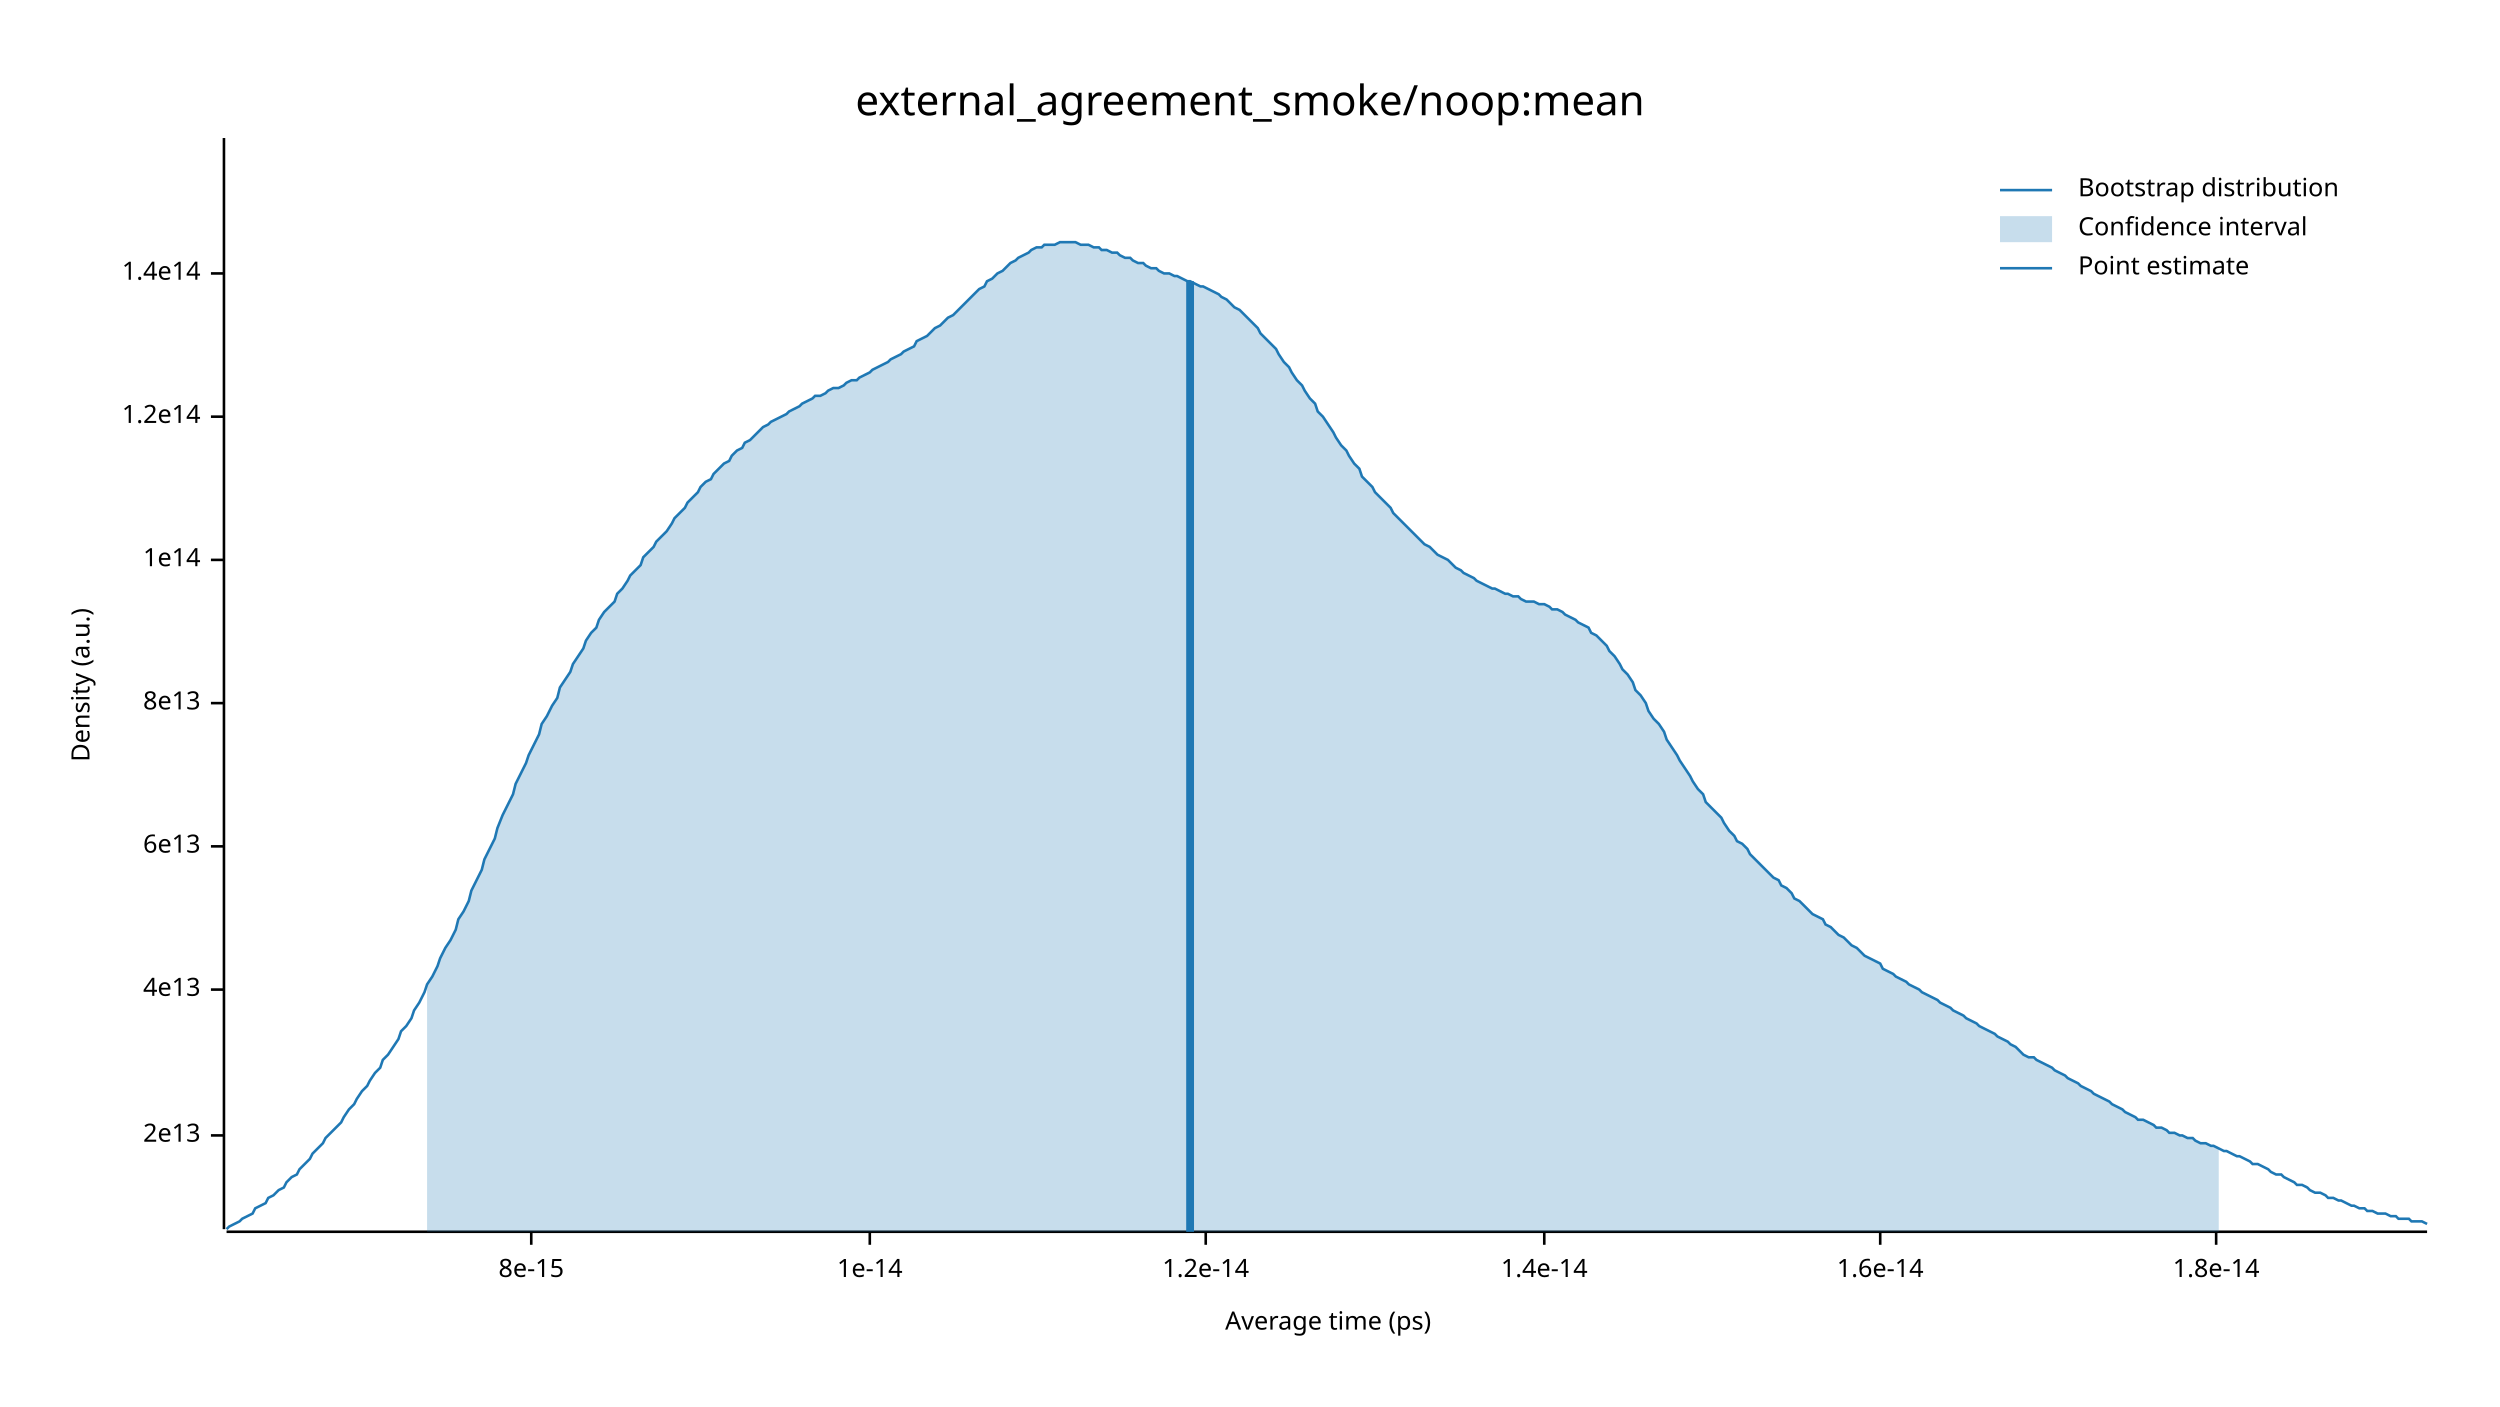
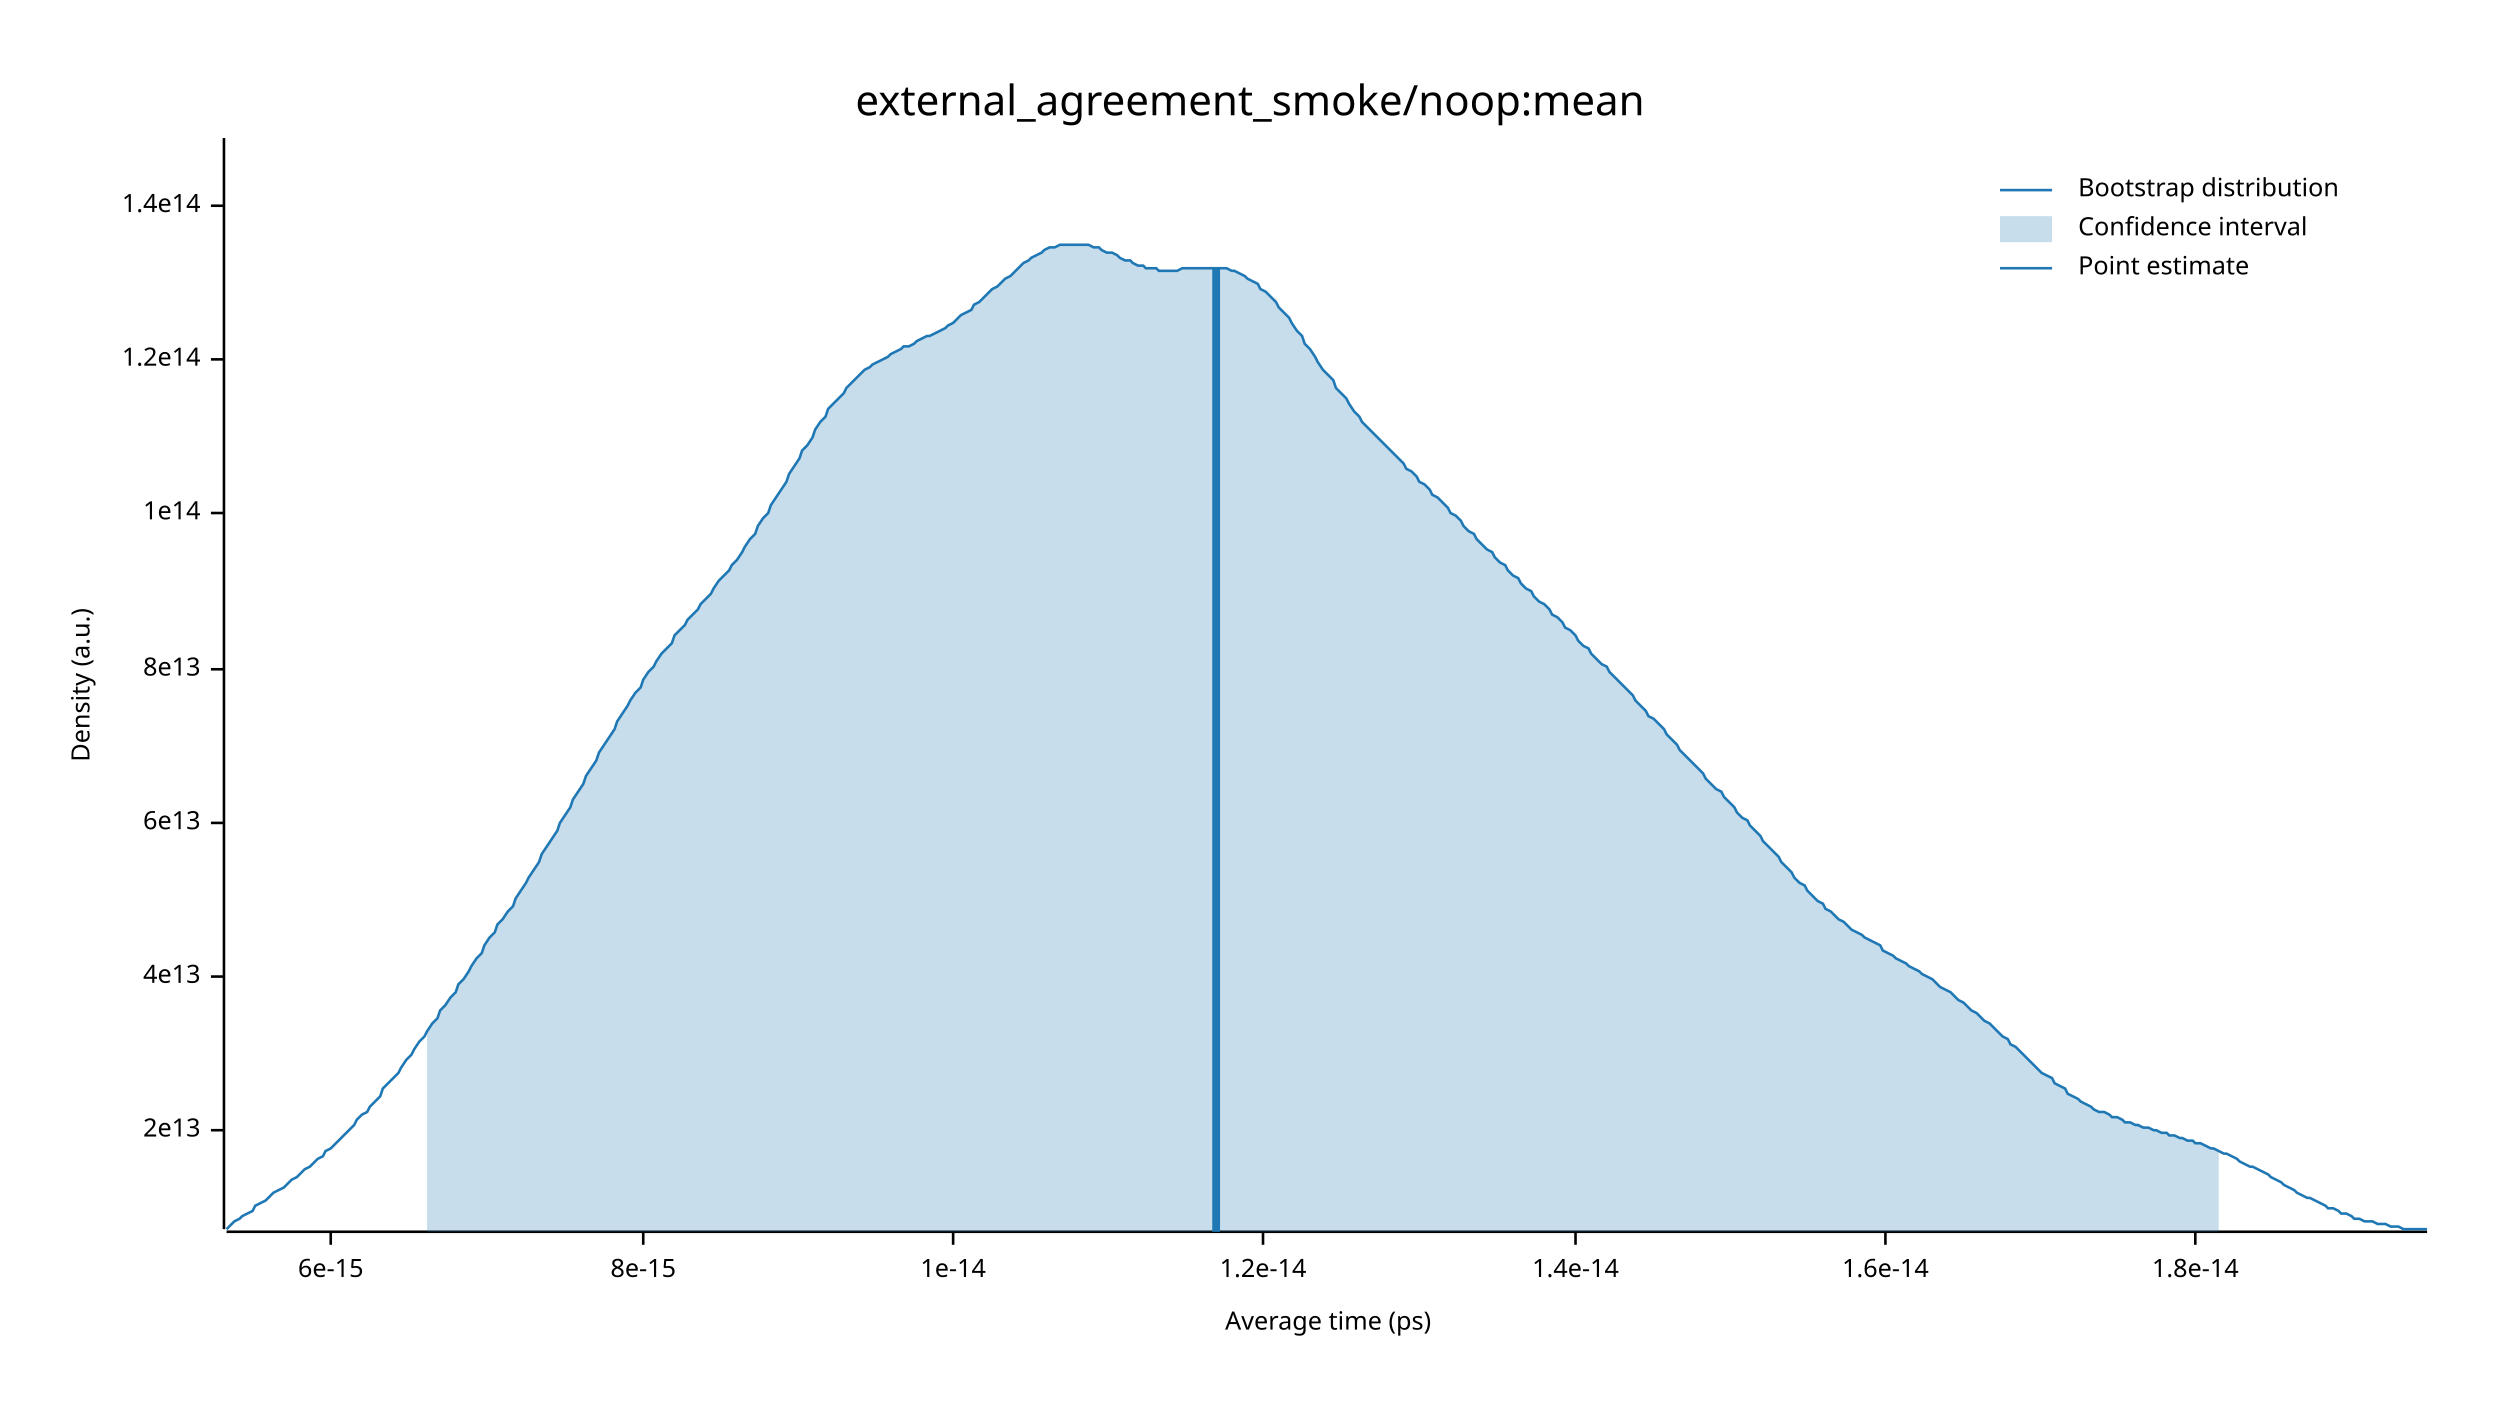
<svg xmlns="http://www.w3.org/2000/svg" width="960" height="540" viewBox="0 0 960 540">
  <text x="480" y="32" dy="0.76em" text-anchor="middle" font-family="sans-serif" font-size="16.129" opacity="1" fill="#000000">
external_agreement_smoke/noop:mean
</text>
  <text x="27" y="263" dy="0.76em" text-anchor="middle" font-family="sans-serif" font-size="9.677" opacity="1" fill="#000000" transform="rotate(270, 27, 263)">
Density (a.u.)
</text>
  <text x="510" y="513" dy="-0.5ex" text-anchor="middle" font-family="sans-serif" font-size="9.677" opacity="1" fill="#000000">
Average time (ps)
</text>
  <polyline fill="none" opacity="1" stroke="#000000" stroke-width="1" points="86,53 86,472 " />
-   <text x="77" y="436" dy="0.5ex" text-anchor="end" font-family="sans-serif" font-size="9.677" opacity="1" fill="#000000">
+   <text x="77" y="434" dy="0.5ex" text-anchor="end" font-family="sans-serif" font-size="9.677" opacity="1" fill="#000000">
2e13
</text>
-   <polyline fill="none" opacity="1" stroke="#000000" stroke-width="1" points="81,436 86,436 " />
-   <text x="77" y="380" dy="0.5ex" text-anchor="end" font-family="sans-serif" font-size="9.677" opacity="1" fill="#000000">
+   <polyline fill="none" opacity="1" stroke="#000000" stroke-width="1" points="81,434 86,434 " />
+   <text x="77" y="375" dy="0.5ex" text-anchor="end" font-family="sans-serif" font-size="9.677" opacity="1" fill="#000000">
4e13
</text>
-   <polyline fill="none" opacity="1" stroke="#000000" stroke-width="1" points="81,380 86,380 " />
-   <text x="77" y="325" dy="0.5ex" text-anchor="end" font-family="sans-serif" font-size="9.677" opacity="1" fill="#000000">
+   <polyline fill="none" opacity="1" stroke="#000000" stroke-width="1" points="81,375 86,375 " />
+   <text x="77" y="316" dy="0.5ex" text-anchor="end" font-family="sans-serif" font-size="9.677" opacity="1" fill="#000000">
6e13
</text>
-   <polyline fill="none" opacity="1" stroke="#000000" stroke-width="1" points="81,325 86,325 " />
-   <text x="77" y="270" dy="0.5ex" text-anchor="end" font-family="sans-serif" font-size="9.677" opacity="1" fill="#000000">
+   <polyline fill="none" opacity="1" stroke="#000000" stroke-width="1" points="81,316 86,316 " />
+   <text x="77" y="257" dy="0.5ex" text-anchor="end" font-family="sans-serif" font-size="9.677" opacity="1" fill="#000000">
8e13
</text>
-   <polyline fill="none" opacity="1" stroke="#000000" stroke-width="1" points="81,270 86,270 " />
-   <text x="77" y="215" dy="0.5ex" text-anchor="end" font-family="sans-serif" font-size="9.677" opacity="1" fill="#000000">
+   <polyline fill="none" opacity="1" stroke="#000000" stroke-width="1" points="81,257 86,257 " />
+   <text x="77" y="197" dy="0.5ex" text-anchor="end" font-family="sans-serif" font-size="9.677" opacity="1" fill="#000000">
1e14
</text>
-   <polyline fill="none" opacity="1" stroke="#000000" stroke-width="1" points="81,215 86,215 " />
-   <text x="77" y="160" dy="0.5ex" text-anchor="end" font-family="sans-serif" font-size="9.677" opacity="1" fill="#000000">
+   <polyline fill="none" opacity="1" stroke="#000000" stroke-width="1" points="81,197 86,197 " />
+   <text x="77" y="138" dy="0.5ex" text-anchor="end" font-family="sans-serif" font-size="9.677" opacity="1" fill="#000000">
1.2e14
</text>
-   <polyline fill="none" opacity="1" stroke="#000000" stroke-width="1" points="81,160 86,160 " />
-   <text x="77" y="105" dy="0.5ex" text-anchor="end" font-family="sans-serif" font-size="9.677" opacity="1" fill="#000000">
+   <polyline fill="none" opacity="1" stroke="#000000" stroke-width="1" points="81,138 86,138 " />
+   <text x="77" y="79" dy="0.5ex" text-anchor="end" font-family="sans-serif" font-size="9.677" opacity="1" fill="#000000">
1.4e14
</text>
-   <polyline fill="none" opacity="1" stroke="#000000" stroke-width="1" points="81,105 86,105 " />
+   <polyline fill="none" opacity="1" stroke="#000000" stroke-width="1" points="81,79 86,79 " />
  <polyline fill="none" opacity="1" stroke="#000000" stroke-width="1" points="87,473 932,473 " />
-   <text x="204" y="483" dy="0.76em" text-anchor="middle" font-family="sans-serif" font-size="9.677" opacity="1" fill="#000000">
+   <text x="127" y="483" dy="0.76em" text-anchor="middle" font-family="sans-serif" font-size="9.677" opacity="1" fill="#000000">
+ 6e-15
+ </text>
+   <polyline fill="none" opacity="1" stroke="#000000" stroke-width="1" points="127,473 127,478 " />
+   <text x="247" y="483" dy="0.76em" text-anchor="middle" font-family="sans-serif" font-size="9.677" opacity="1" fill="#000000">
8e-15
</text>
-   <polyline fill="none" opacity="1" stroke="#000000" stroke-width="1" points="204,473 204,478 " />
-   <text x="334" y="483" dy="0.76em" text-anchor="middle" font-family="sans-serif" font-size="9.677" opacity="1" fill="#000000">
+   <polyline fill="none" opacity="1" stroke="#000000" stroke-width="1" points="247,473 247,478 " />
+   <text x="366" y="483" dy="0.76em" text-anchor="middle" font-family="sans-serif" font-size="9.677" opacity="1" fill="#000000">
1e-14
</text>
-   <polyline fill="none" opacity="1" stroke="#000000" stroke-width="1" points="334,473 334,478 " />
-   <text x="463" y="483" dy="0.76em" text-anchor="middle" font-family="sans-serif" font-size="9.677" opacity="1" fill="#000000">
+   <polyline fill="none" opacity="1" stroke="#000000" stroke-width="1" points="366,473 366,478 " />
+   <text x="485" y="483" dy="0.76em" text-anchor="middle" font-family="sans-serif" font-size="9.677" opacity="1" fill="#000000">
1.2e-14
</text>
-   <polyline fill="none" opacity="1" stroke="#000000" stroke-width="1" points="463,473 463,478 " />
-   <text x="593" y="483" dy="0.76em" text-anchor="middle" font-family="sans-serif" font-size="9.677" opacity="1" fill="#000000">
+   <polyline fill="none" opacity="1" stroke="#000000" stroke-width="1" points="485,473 485,478 " />
+   <text x="605" y="483" dy="0.76em" text-anchor="middle" font-family="sans-serif" font-size="9.677" opacity="1" fill="#000000">
1.4e-14
</text>
-   <polyline fill="none" opacity="1" stroke="#000000" stroke-width="1" points="593,473 593,478 " />
-   <text x="722" y="483" dy="0.76em" text-anchor="middle" font-family="sans-serif" font-size="9.677" opacity="1" fill="#000000">
+   <polyline fill="none" opacity="1" stroke="#000000" stroke-width="1" points="605,473 605,478 " />
+   <text x="724" y="483" dy="0.76em" text-anchor="middle" font-family="sans-serif" font-size="9.677" opacity="1" fill="#000000">
1.6e-14
</text>
-   <polyline fill="none" opacity="1" stroke="#000000" stroke-width="1" points="722,473 722,478 " />
-   <text x="851" y="483" dy="0.76em" text-anchor="middle" font-family="sans-serif" font-size="9.677" opacity="1" fill="#000000">
+   <polyline fill="none" opacity="1" stroke="#000000" stroke-width="1" points="724,473 724,478 " />
+   <text x="843" y="483" dy="0.76em" text-anchor="middle" font-family="sans-serif" font-size="9.677" opacity="1" fill="#000000">
1.8e-14
</text>
-   <polyline fill="none" opacity="1" stroke="#000000" stroke-width="1" points="851,473 851,478 " />
-   <polyline fill="none" opacity="1" stroke="#1F78B4" stroke-width="1" points="87,472 88,471 90,470 92,469 93,468 95,467 97,466 98,464 100,463 102,462 103,460 105,459 107,457 109,456 110,454 112,452 114,451 115,449 117,447 119,445 120,443 122,441 124,439 125,437 127,435 129,433 131,431 132,429 134,426 136,424 137,422 139,419 141,417 142,415 144,412 146,410 147,407 149,405 151,402 153,399 154,396 156,394 158,391 159,388 161,385 163,381 164,378 166,375 168,371 169,368 171,364 173,361 175,357 176,353 178,350 180,346 181,342 183,338 185,334 186,330 188,326 190,322 191,318 193,313 195,309 197,305 198,301 200,297 202,293 203,290 205,286 207,282 208,278 210,275 212,271 214,268 215,264 217,261 219,258 220,255 222,252 224,249 225,246 227,243 229,241 230,238 232,235 234,233 236,231 237,228 239,226 241,223 242,221 244,219 246,217 247,214 249,212 251,210 252,208 254,206 256,204 258,201 259,199 261,197 263,195 264,193 266,191 268,189 269,187 271,185 273,184 274,182 276,180 278,178 280,177 281,175 283,173 285,172 286,170 288,169 290,167 291,166 293,164 295,163 296,162 298,161 300,160 302,159 303,158 305,157 307,156 308,155 310,154 312,153 313,152 315,152 317,151 318,150 320,149 322,149 324,148 325,147 327,146 329,146 330,145 332,144 334,143 335,142 337,141 339,140 341,139 342,138 344,137 346,136 347,135 349,134 351,133 352,131 354,130 356,129 357,128 359,126 361,125 363,123 364,122 366,121 368,119 369,118 371,116 373,114 374,113 376,111 378,110 379,108 381,107 383,105 385,104 386,103 388,101 390,100 391,99 393,98 395,97 396,96 398,95 400,95 401,94 403,94 405,94 407,93 408,93 410,93 412,93 413,93 415,94 417,94 418,94 420,95 422,95 423,96 425,96 427,97 429,97 430,98 432,99 434,99 435,100 437,101 439,101 440,102 442,103 444,103 445,104 447,105 449,105 451,106 452,106 454,107 456,108 457,108 459,109 461,110 462,110 464,111 466,112 468,113 469,114 471,115 473,117 474,118 476,119 478,121 479,122 481,124 483,126 484,128 486,130 488,132 490,134 491,136 493,139 495,141 496,143 498,146 500,148 501,150 503,153 505,155 506,158 508,160 510,163 512,166 513,168 515,171 517,173 518,175 520,178 522,180 523,183 525,185 527,187 528,189 530,191 532,193 534,195 535,197 537,199 539,201 540,202 542,204 544,206 545,207 547,209 549,210 550,211 552,213 554,214 556,215 557,216 559,218 561,219 562,220 564,221 566,222 567,223 569,224 571,225 573,226 574,226 576,227 578,228 579,228 581,229 583,229 584,230 586,231 588,231 589,231 591,232 593,232 595,233 596,234 598,234 600,235 601,236 603,237 605,238 606,239 608,240 610,241 611,243 613,244 615,246 617,248 618,250 620,252 622,255 623,257 625,259 627,262 628,265 630,267 632,270 633,273 635,276 637,278 639,281 640,284 642,287 644,290 645,292 647,295 649,298 650,300 652,303 654,305 655,308 657,310 659,312 661,314 662,316 664,319 666,321 667,323 669,324 671,326 672,328 674,330 676,332 677,333 679,335 681,337 683,338 684,340 686,341 688,343 689,345 691,346 693,348 694,349 696,351 698,352 700,353 701,355 703,356 705,358 706,359 708,360 710,362 711,363 713,364 715,366 716,367 718,368 720,369 722,370 723,372 725,373 727,374 728,375 730,376 732,377 733,378 735,379 737,380 738,381 740,382 742,383 744,384 745,385 747,386 749,387 750,388 752,389 754,390 755,391 757,392 759,393 760,394 762,395 764,396 766,397 767,398 769,399 771,400 772,401 774,402 776,404 777,405 779,406 781,406 782,407 784,408 786,409 788,410 789,411 791,412 793,413 794,414 796,415 798,416 799,417 801,418 803,419 804,420 806,421 808,422 810,423 811,424 813,425 815,426 816,427 818,428 820,429 821,430 823,430 825,431 827,432 828,433 830,433 832,434 833,435 835,435 837,436 838,436 840,437 842,437 843,438 845,439 847,439 849,440 850,440 852,441 854,442 855,442 857,443 859,444 860,444 862,445 864,446 865,447 867,447 869,448 871,449 872,450 874,451 876,451 877,452 879,453 881,454 882,455 884,455 886,456 887,457 889,458 891,458 893,459 894,460 896,460 898,461 899,461 901,462 903,463 904,463 906,464 908,464 909,465 911,465 913,466 915,466 916,466 918,467 920,467 921,468 923,468 925,468 926,469 928,469 930,469 932,470 " />
-   <polygon opacity="0.25" fill="#1F78B4" points="164,378 166,375 168,371 169,368 171,364 173,361 175,357 176,353 178,350 180,346 181,342 183,338 185,334 186,330 188,326 190,322 191,318 193,313 195,309 197,305 198,301 200,297 202,293 203,290 205,286 207,282 208,278 210,275 212,271 214,268 215,264 217,261 219,258 220,255 222,252 224,249 225,246 227,243 229,241 230,238 232,235 234,233 236,231 237,228 239,226 241,223 242,221 244,219 246,217 247,214 249,212 251,210 252,208 254,206 256,204 258,201 259,199 261,197 263,195 264,193 266,191 268,189 269,187 271,185 273,184 274,182 276,180 278,178 280,177 281,175 283,173 285,172 286,170 288,169 290,167 291,166 293,164 295,163 296,162 298,161 300,160 302,159 303,158 305,157 307,156 308,155 310,154 312,153 313,152 315,152 317,151 318,150 320,149 322,149 324,148 325,147 327,146 329,146 330,145 332,144 334,143 335,142 337,141 339,140 341,139 342,138 344,137 346,136 347,135 349,134 351,133 352,131 354,130 356,129 357,128 359,126 361,125 363,123 364,122 366,121 368,119 369,118 371,116 373,114 374,113 376,111 378,110 379,108 381,107 383,105 385,104 386,103 388,101 390,100 391,99 393,98 395,97 396,96 398,95 400,95 401,94 403,94 405,94 407,93 408,93 410,93 412,93 413,93 415,94 417,94 418,94 420,95 422,95 423,96 425,96 427,97 429,97 430,98 432,99 434,99 435,100 437,101 439,101 440,102 442,103 444,103 445,104 447,105 449,105 451,106 452,106 454,107 456,108 457,108 459,109 461,110 462,110 464,111 466,112 468,113 469,114 471,115 473,117 474,118 476,119 478,121 479,122 481,124 483,126 484,128 486,130 488,132 490,134 491,136 493,139 495,141 496,143 498,146 500,148 501,150 503,153 505,155 506,158 508,160 510,163 512,166 513,168 515,171 517,173 518,175 520,178 522,180 523,183 525,185 527,187 528,189 530,191 532,193 534,195 535,197 537,199 539,201 540,202 542,204 544,206 545,207 547,209 549,210 550,211 552,213 554,214 556,215 557,216 559,218 561,219 562,220 564,221 566,222 567,223 569,224 571,225 573,226 574,226 576,227 578,228 579,228 581,229 583,229 584,230 586,231 588,231 589,231 591,232 593,232 595,233 596,234 598,234 600,235 601,236 603,237 605,238 606,239 608,240 610,241 611,243 613,244 615,246 617,248 618,250 620,252 622,255 623,257 625,259 627,262 628,265 630,267 632,270 633,273 635,276 637,278 639,281 640,284 642,287 644,290 645,292 647,295 649,298 650,300 652,303 654,305 655,308 657,310 659,312 661,314 662,316 664,319 666,321 667,323 669,324 671,326 672,328 674,330 676,332 677,333 679,335 681,337 683,338 684,340 686,341 688,343 689,345 691,346 693,348 694,349 696,351 698,352 700,353 701,355 703,356 705,358 706,359 708,360 710,362 711,363 713,364 715,366 716,367 718,368 720,369 722,370 723,372 725,373 727,374 728,375 730,376 732,377 733,378 735,379 737,380 738,381 740,382 742,383 744,384 745,385 747,386 749,387 750,388 752,389 754,390 755,391 757,392 759,393 760,394 762,395 764,396 766,397 767,398 769,399 771,400 772,401 774,402 776,404 777,405 779,406 781,406 782,407 784,408 786,409 788,410 789,411 791,412 793,413 794,414 796,415 798,416 799,417 801,418 803,419 804,420 806,421 808,422 810,423 811,424 813,425 815,426 816,427 818,428 820,429 821,430 823,430 825,431 827,432 828,433 830,433 832,434 833,435 835,435 837,436 838,436 840,437 842,437 843,438 845,439 847,439 849,440 850,440 852,441 852,473 164,473 " />
-   <polyline fill="none" opacity="1" stroke="#1F78B4" stroke-width="3" points="457,473 457,108 " />
+   <polyline fill="none" opacity="1" stroke="#000000" stroke-width="1" points="843,473 843,478 " />
+   <polyline fill="none" opacity="1" stroke="#1F78B4" stroke-width="1" points="87,472 88,471 90,469 92,468 93,467 95,466 97,465 98,463 100,462 102,461 103,460 105,458 107,457 109,456 110,455 112,453 114,452 115,451 117,449 119,448 120,447 122,445 124,444 125,442 127,441 129,439 131,437 132,436 134,434 136,432 137,430 139,428 141,427 142,425 144,423 146,421 147,418 149,416 151,414 153,412 154,410 156,407 158,405 159,403 161,400 163,398 164,396 166,393 168,391 169,388 171,386 173,383 175,381 176,378 178,376 180,373 181,371 183,368 185,366 186,363 188,360 190,358 191,355 193,353 195,350 197,348 198,345 200,342 202,339 203,337 205,334 207,331 208,328 210,325 212,322 214,319 215,316 217,313 219,310 220,307 222,304 224,301 225,298 227,295 229,292 230,289 232,286 234,283 236,280 237,277 239,274 241,271 242,269 244,266 246,264 247,261 249,258 251,256 252,254 254,251 256,249 258,247 259,244 261,242 263,240 264,238 266,236 268,234 269,232 271,230 273,228 274,226 276,223 278,221 280,219 281,217 283,215 285,212 286,210 288,207 290,205 291,202 293,199 295,197 296,194 298,191 300,188 302,185 303,182 305,179 307,176 308,173 310,171 312,168 313,165 315,162 317,160 318,157 320,155 322,153 324,151 325,149 327,147 329,145 330,144 332,142 334,141 335,140 337,139 339,138 341,137 342,136 344,135 346,134 347,133 349,133 351,132 352,131 354,130 356,129 357,129 359,128 361,127 363,126 364,125 366,124 368,122 369,121 371,120 373,119 374,117 376,116 378,114 379,113 381,111 383,110 385,108 386,107 388,106 390,104 391,103 393,101 395,100 396,99 398,98 400,97 401,96 403,95 405,95 407,94 408,94 410,94 412,94 413,94 415,94 417,94 418,94 420,95 422,95 423,96 425,97 427,97 429,98 430,99 432,100 434,100 435,101 437,102 439,102 440,103 442,103 444,103 445,104 447,104 449,104 451,104 452,104 454,103 456,103 457,103 459,103 461,103 462,103 464,103 466,103 468,103 469,103 471,103 473,104 474,104 476,105 478,106 479,107 481,108 483,109 484,111 486,112 488,114 490,116 491,118 493,120 495,122 496,124 498,127 500,129 501,132 503,134 505,137 506,139 508,142 510,144 512,146 513,149 515,151 517,153 518,155 520,158 522,160 523,162 525,164 527,166 528,167 530,169 532,171 534,173 535,174 537,176 539,178 540,180 542,181 544,183 545,185 547,186 549,188 550,190 552,191 554,193 556,195 557,197 559,198 561,200 562,202 564,204 566,205 567,207 569,209 571,211 573,212 574,214 576,216 578,217 579,219 581,221 583,222 584,224 586,226 588,227 589,229 591,231 593,232 595,234 596,236 598,237 600,239 601,241 603,242 605,244 606,246 608,248 610,249 611,251 613,253 615,255 617,256 618,258 620,260 622,262 623,263 625,265 627,267 628,269 630,271 632,273 633,275 635,276 637,278 639,280 640,282 642,284 644,286 645,288 647,290 649,292 650,293 652,295 654,297 655,299 657,301 659,303 661,304 662,306 664,308 666,310 667,312 669,314 671,315 672,317 674,319 676,321 677,323 679,325 681,327 683,329 684,331 686,333 688,335 689,337 691,339 693,340 694,342 696,344 698,346 700,347 701,349 703,350 705,352 706,353 708,354 710,356 711,357 713,358 715,359 716,360 718,361 720,362 722,363 723,365 725,366 727,367 728,368 730,369 732,370 733,371 735,372 737,373 738,374 740,375 742,376 744,378 745,379 747,380 749,381 750,382 752,384 754,385 755,386 757,388 759,389 760,390 762,392 764,393 766,395 767,396 769,398 771,399 772,401 774,402 776,404 777,405 779,407 781,409 782,410 784,412 786,413 788,414 789,416 791,417 793,418 794,420 796,421 798,422 799,423 801,424 803,425 804,426 806,427 808,427 810,428 811,429 813,429 815,430 816,431 818,431 820,432 821,432 823,433 825,433 827,434 828,434 830,435 832,435 833,436 835,436 837,437 838,437 840,438 842,438 843,439 845,439 847,440 849,441 850,441 852,442 854,443 855,443 857,444 859,445 860,446 862,447 864,448 865,448 867,449 869,450 871,451 872,452 874,453 876,454 877,455 879,456 881,457 882,458 884,459 886,460 887,460 889,461 891,462 893,463 894,464 896,464 898,465 899,466 901,466 903,467 904,468 906,468 908,469 909,469 911,469 913,470 915,470 916,470 918,471 920,471 921,471 923,472 925,472 926,472 928,472 930,472 932,472 " />
+   <polygon opacity="0.25" fill="#1F78B4" points="164,396 166,393 168,391 169,388 171,386 173,383 175,381 176,378 178,376 180,373 181,371 183,368 185,366 186,363 188,360 190,358 191,355 193,353 195,350 197,348 198,345 200,342 202,339 203,337 205,334 207,331 208,328 210,325 212,322 214,319 215,316 217,313 219,310 220,307 222,304 224,301 225,298 227,295 229,292 230,289 232,286 234,283 236,280 237,277 239,274 241,271 242,269 244,266 246,264 247,261 249,258 251,256 252,254 254,251 256,249 258,247 259,244 261,242 263,240 264,238 266,236 268,234 269,232 271,230 273,228 274,226 276,223 278,221 280,219 281,217 283,215 285,212 286,210 288,207 290,205 291,202 293,199 295,197 296,194 298,191 300,188 302,185 303,182 305,179 307,176 308,173 310,171 312,168 313,165 315,162 317,160 318,157 320,155 322,153 324,151 325,149 327,147 329,145 330,144 332,142 334,141 335,140 337,139 339,138 341,137 342,136 344,135 346,134 347,133 349,133 351,132 352,131 354,130 356,129 357,129 359,128 361,127 363,126 364,125 366,124 368,122 369,121 371,120 373,119 374,117 376,116 378,114 379,113 381,111 383,110 385,108 386,107 388,106 390,104 391,103 393,101 395,100 396,99 398,98 400,97 401,96 403,95 405,95 407,94 408,94 410,94 412,94 413,94 415,94 417,94 418,94 420,95 422,95 423,96 425,97 427,97 429,98 430,99 432,100 434,100 435,101 437,102 439,102 440,103 442,103 444,103 445,104 447,104 449,104 451,104 452,104 454,103 456,103 457,103 459,103 461,103 462,103 464,103 466,103 468,103 469,103 471,103 473,104 474,104 476,105 478,106 479,107 481,108 483,109 484,111 486,112 488,114 490,116 491,118 493,120 495,122 496,124 498,127 500,129 501,132 503,134 505,137 506,139 508,142 510,144 512,146 513,149 515,151 517,153 518,155 520,158 522,160 523,162 525,164 527,166 528,167 530,169 532,171 534,173 535,174 537,176 539,178 540,180 542,181 544,183 545,185 547,186 549,188 550,190 552,191 554,193 556,195 557,197 559,198 561,200 562,202 564,204 566,205 567,207 569,209 571,211 573,212 574,214 576,216 578,217 579,219 581,221 583,222 584,224 586,226 588,227 589,229 591,231 593,232 595,234 596,236 598,237 600,239 601,241 603,242 605,244 606,246 608,248 610,249 611,251 613,253 615,255 617,256 618,258 620,260 622,262 623,263 625,265 627,267 628,269 630,271 632,273 633,275 635,276 637,278 639,280 640,282 642,284 644,286 645,288 647,290 649,292 650,293 652,295 654,297 655,299 657,301 659,303 661,304 662,306 664,308 666,310 667,312 669,314 671,315 672,317 674,319 676,321 677,323 679,325 681,327 683,329 684,331 686,333 688,335 689,337 691,339 693,340 694,342 696,344 698,346 700,347 701,349 703,350 705,352 706,353 708,354 710,356 711,357 713,358 715,359 716,360 718,361 720,362 722,363 723,365 725,366 727,367 728,368 730,369 732,370 733,371 735,372 737,373 738,374 740,375 742,376 744,378 745,379 747,380 749,381 750,382 752,384 754,385 755,386 757,388 759,389 760,390 762,392 764,393 766,395 767,396 769,398 771,399 772,401 774,402 776,404 777,405 779,407 781,409 782,410 784,412 786,413 788,414 789,416 791,417 793,418 794,420 796,421 798,422 799,423 801,424 803,425 804,426 806,427 808,427 810,428 811,429 813,429 815,430 816,431 818,431 820,432 821,432 823,433 825,433 827,434 828,434 830,435 832,435 833,436 835,436 837,437 838,437 840,438 842,438 843,439 845,439 847,440 849,441 850,441 852,442 852,473 164,473 " />
+   <polyline fill="none" opacity="1" stroke="#1F78B4" stroke-width="3" points="467,473 467,103 " />
  <text x="798" y="68" dy="0.76em" text-anchor="start" font-family="sans-serif" font-size="9.677" opacity="1" fill="#000000">
Bootstrap distribution
</text>
  <text x="798" y="83" dy="0.76em" text-anchor="start" font-family="sans-serif" font-size="9.677" opacity="1" fill="#000000">
Confidence interval
</text>
  <text x="798" y="98" dy="0.76em" text-anchor="start" font-family="sans-serif" font-size="9.677" opacity="1" fill="#000000">
Point estimate
</text>
  <polyline fill="none" opacity="1" stroke="#1F78B4" stroke-width="1" points="768,73 788,73 " />
  <rect x="768" y="83" width="20" height="10" opacity="0.25" fill="#1F78B4" stroke="none" />
  <polyline fill="none" opacity="1" stroke="#1F78B4" stroke-width="1" points="768,103 788,103 " />
</svg>
